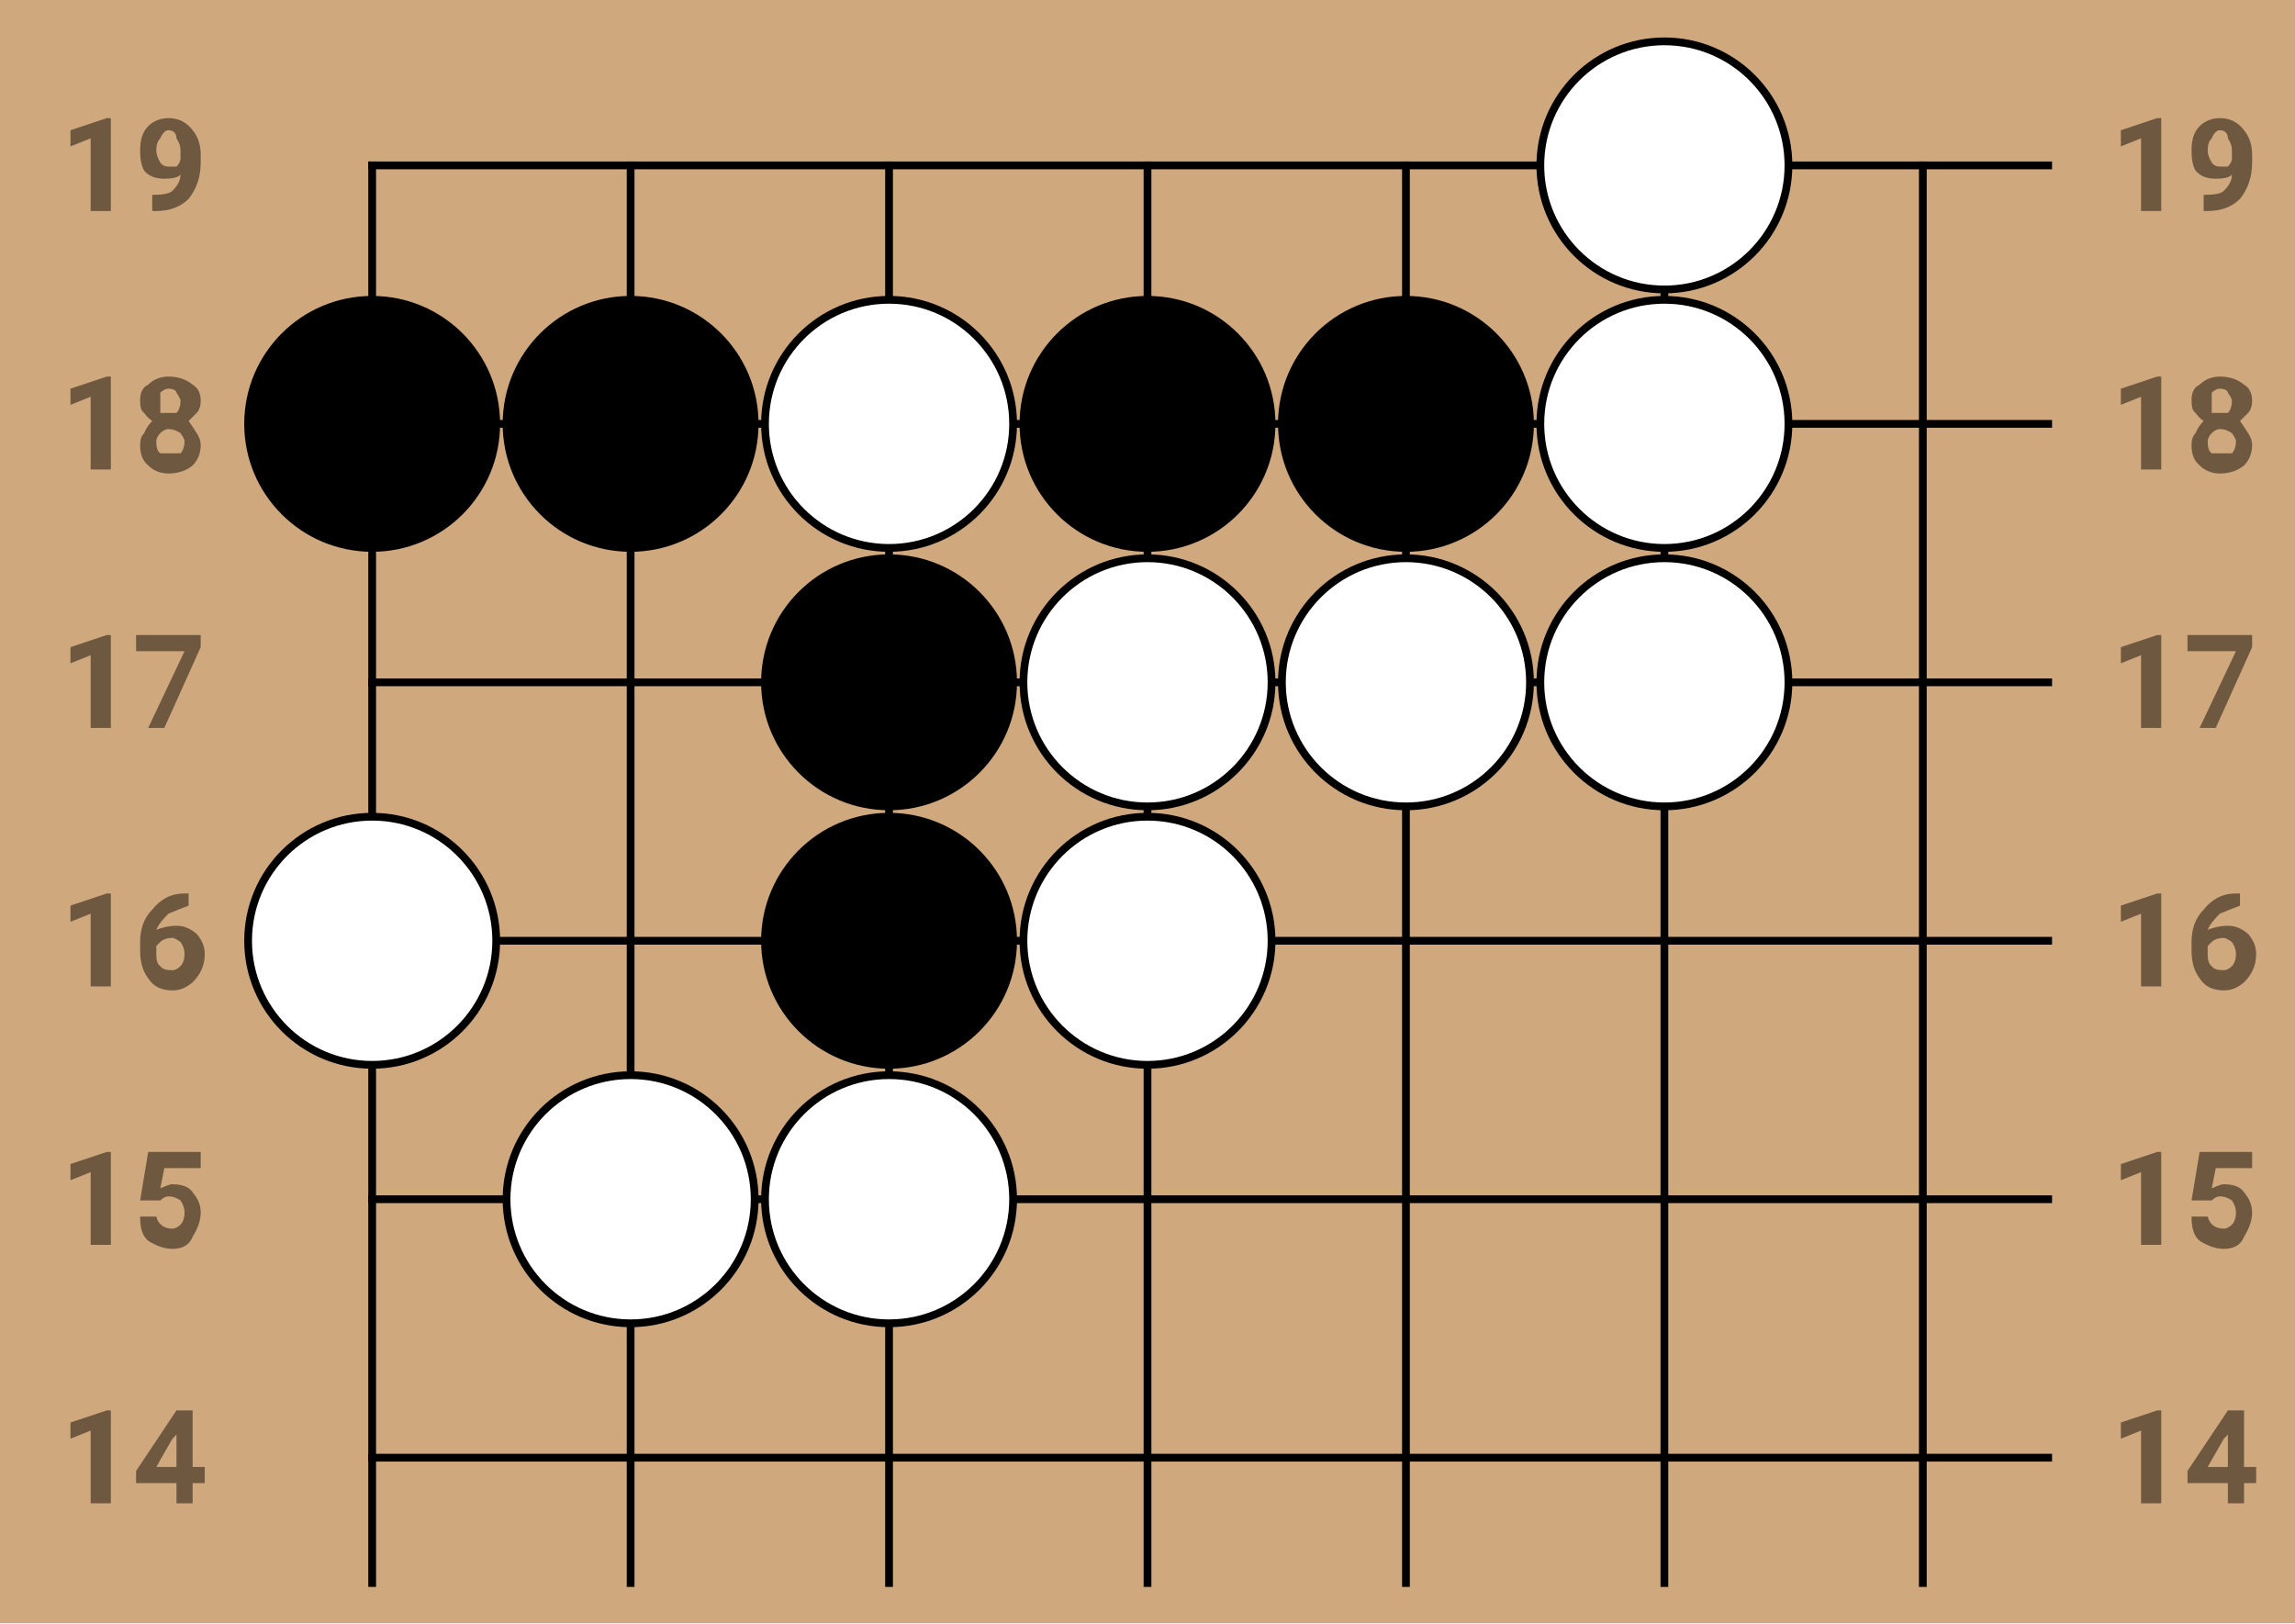
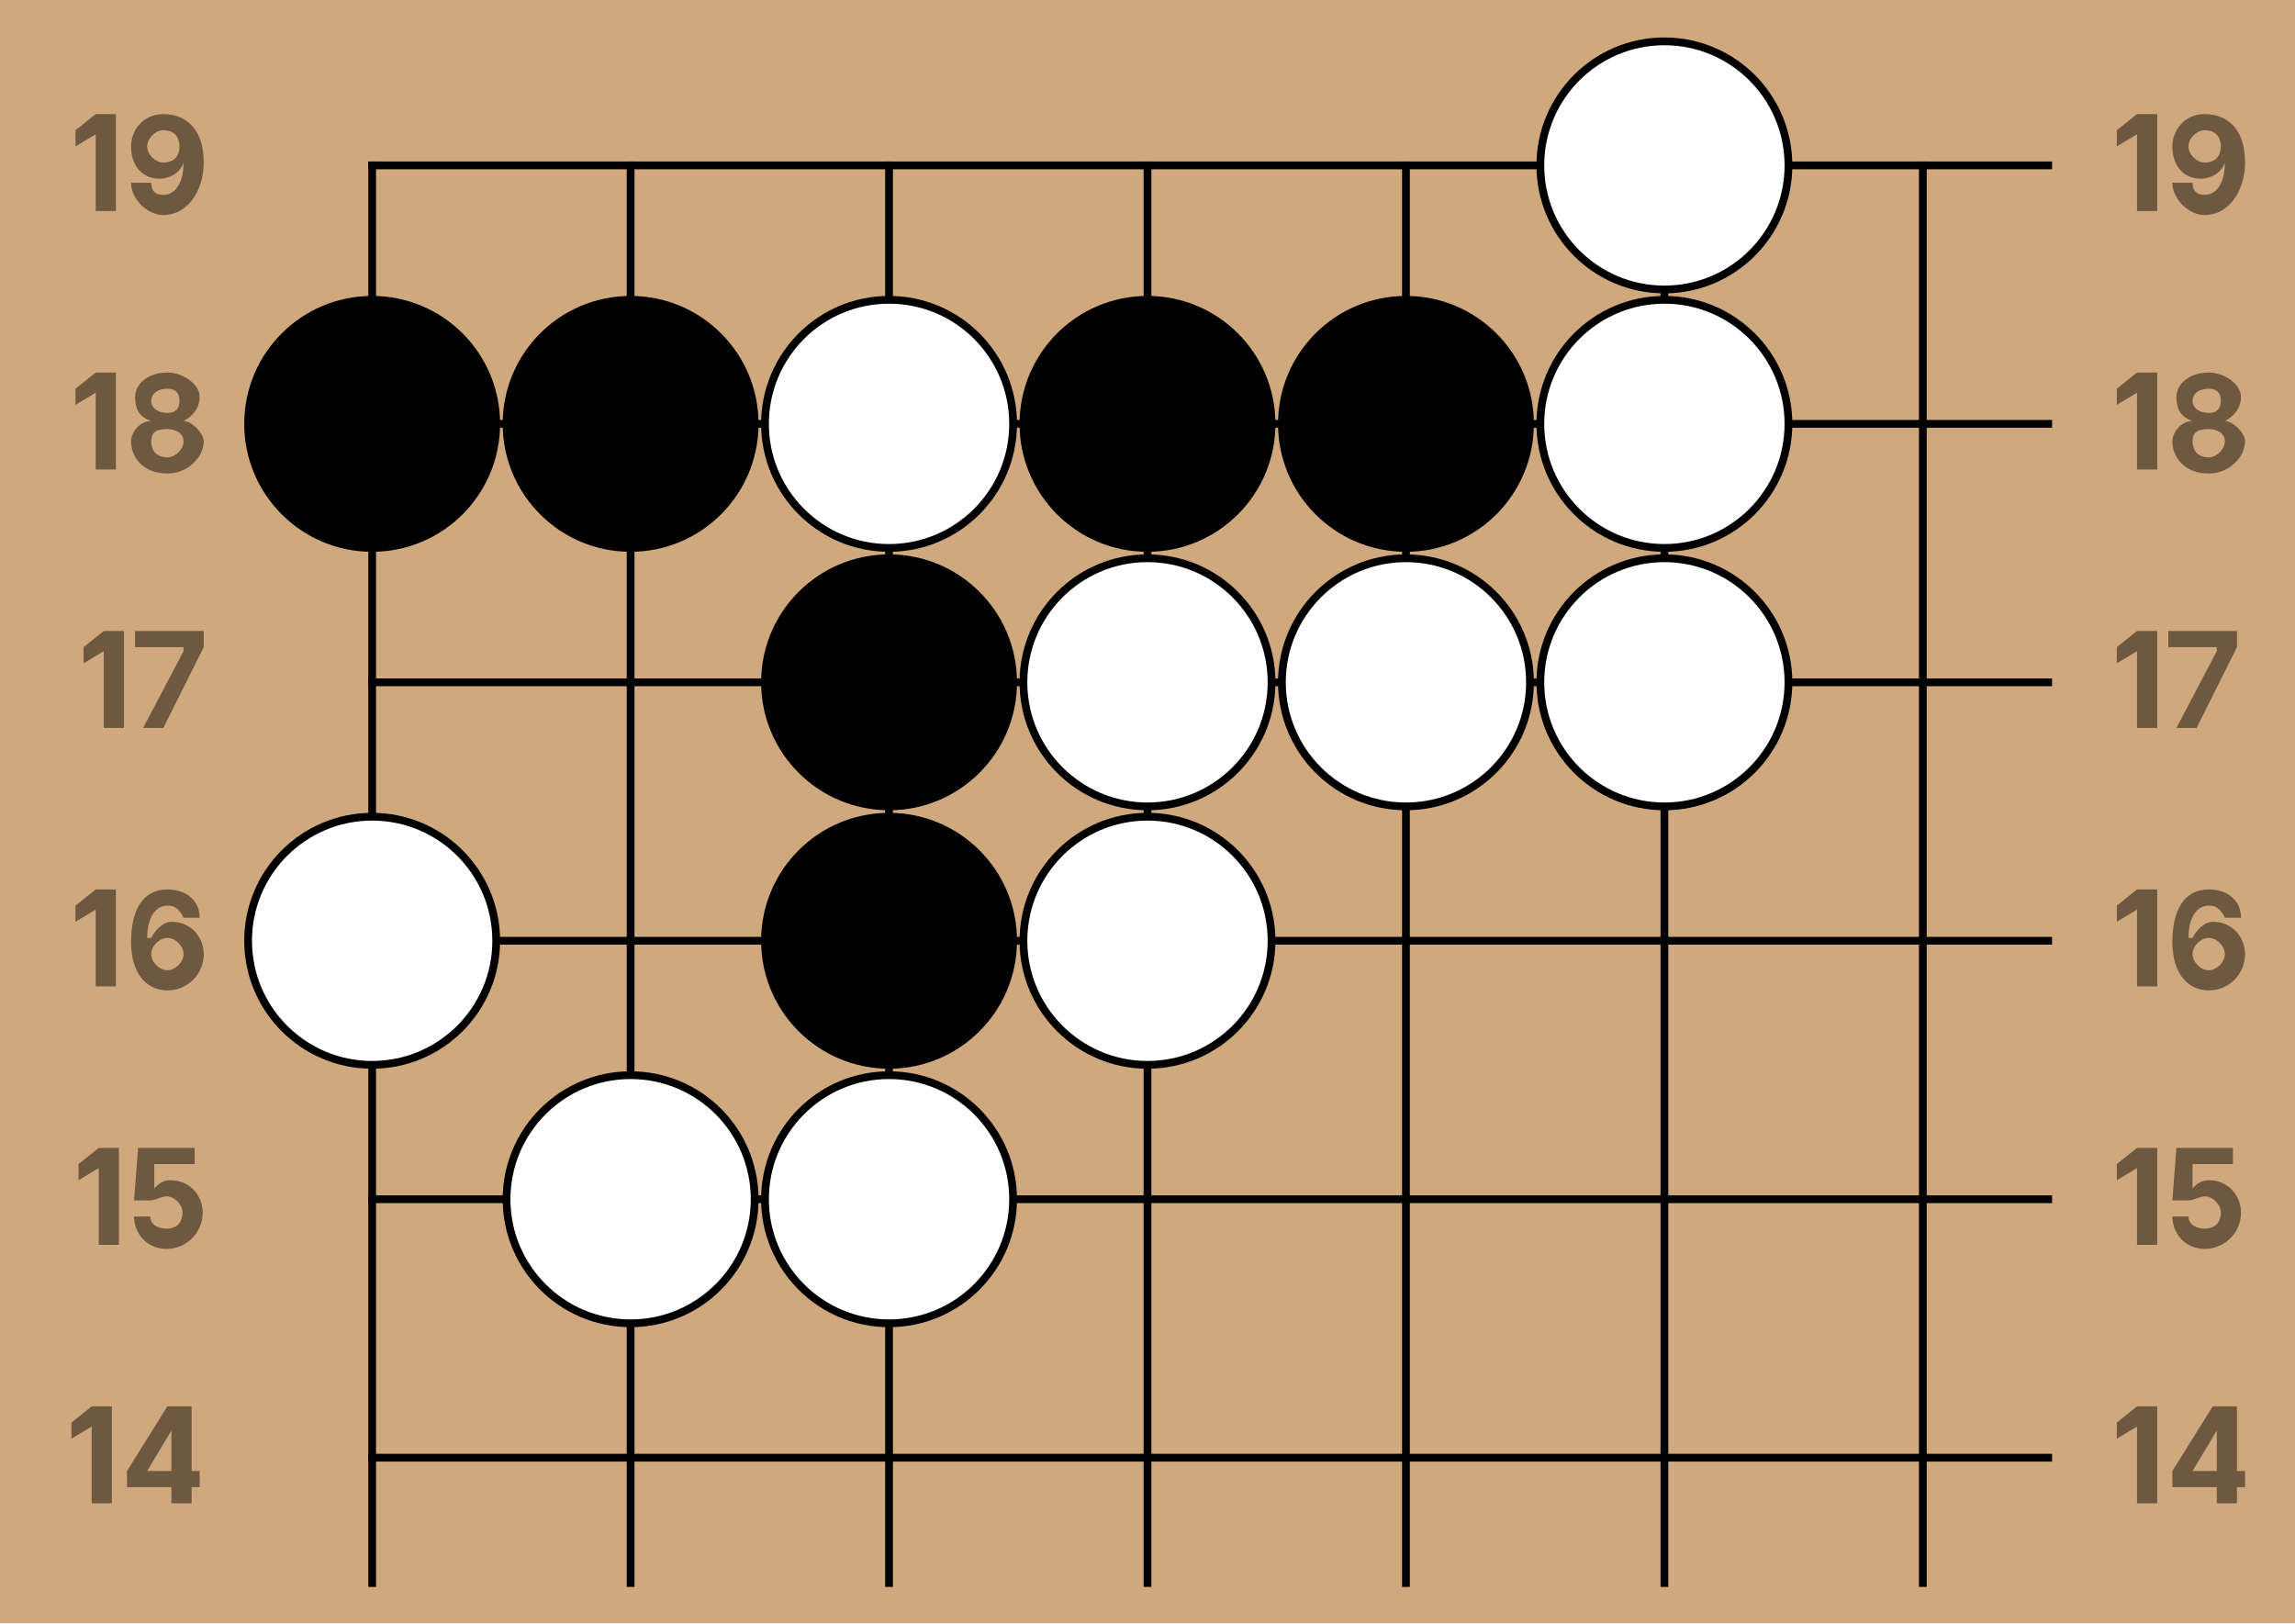
- <svg xmlns="http://www.w3.org/2000/svg" font-family="Roboto" font-size="0.5" font-weight="700" viewBox="0 0 800 565.766" width="800">
+ <svg xmlns="http://www.w3.org/2000/svg" font-family="Inter" font-size="0.5" font-weight="700" viewBox="0 0 800 565.766" width="800">
  <defs>
    <clipPath id="board-clip">
      <rect height="6" width="7" x="-0.5" y="-0.5" />
    </clipPath>
    <marker id="linehead" markerHeight="4" markerWidth="4" refX="2" refY="2">
      <circle cx="2" cy="2" r="2" />
    </marker>
    <marker id="arrowhead" markerHeight="5" markerWidth="7" orient="auto" refX="7" refY="2.5">
      <polygon points="0 0, 7 2.5, 0 5" />
    </marker>
  </defs>
  <rect fill="#cfa87e" height="100%" width="100%" x="0" y="0" />
  <g id="diagram" transform="scale(90.0901, 90.0901)">
    <g id="board-view" transform="translate(1.44, 0.64)">
      <g clip-path="url(#board-clip)" id="goban">
        <g id="lines" stroke="black" stroke-linecap="square" stroke-width="0.03">
          <line x1="0" x2="0" y1="0" y2="18" />
          <line x1="1" x2="1" y1="0" y2="18" />
          <line x1="2" x2="2" y1="0" y2="18" />
          <line x1="3" x2="3" y1="0" y2="18" />
          <line x1="4" x2="4" y1="0" y2="18" />
          <line x1="5" x2="5" y1="0" y2="18" />
          <line x1="6" x2="6" y1="0" y2="18" />
          <line x1="7" x2="7" y1="0" y2="18" />
          <line x1="8" x2="8" y1="0" y2="18" />
          <line x1="9" x2="9" y1="0" y2="18" />
          <line x1="10" x2="10" y1="0" y2="18" />
          <line x1="11" x2="11" y1="0" y2="18" />
          <line x1="12" x2="12" y1="0" y2="18" />
          <line x1="13" x2="13" y1="0" y2="18" />
          <line x1="14" x2="14" y1="0" y2="18" />
          <line x1="15" x2="15" y1="0" y2="18" />
          <line x1="16" x2="16" y1="0" y2="18" />
          <line x1="17" x2="17" y1="0" y2="18" />
          <line x1="18" x2="18" y1="0" y2="18" />
          <line x1="0" x2="18" y1="0" y2="0" />
          <line x1="0" x2="18" y1="1" y2="1" />
          <line x1="0" x2="18" y1="2" y2="2" />
          <line x1="0" x2="18" y1="3" y2="3" />
          <line x1="0" x2="18" y1="4" y2="4" />
          <line x1="0" x2="18" y1="5" y2="5" />
          <line x1="0" x2="18" y1="6" y2="6" />
          <line x1="0" x2="18" y1="7" y2="7" />
          <line x1="0" x2="18" y1="8" y2="8" />
          <line x1="0" x2="18" y1="9" y2="9" />
          <line x1="0" x2="18" y1="10" y2="10" />
          <line x1="0" x2="18" y1="11" y2="11" />
          <line x1="0" x2="18" y1="12" y2="12" />
          <line x1="0" x2="18" y1="13" y2="13" />
          <line x1="0" x2="18" y1="14" y2="14" />
          <line x1="0" x2="18" y1="15" y2="15" />
          <line x1="0" x2="18" y1="16" y2="16" />
          <line x1="0" x2="18" y1="17" y2="17" />
          <line x1="0" x2="18" y1="18" y2="18" />
          <g fill="black" id="hoshi" stroke="none">
            <circle cx="3" cy="3" r="0.09" />
            <circle cx="3" cy="9" r="0.09" />
            <circle cx="3" cy="15" r="0.09" />
            <circle cx="9" cy="3" r="0.09" />
            <circle cx="9" cy="9" r="0.09" />
            <circle cx="9" cy="15" r="0.09" />
            <circle cx="15" cy="3" r="0.09" />
            <circle cx="15" cy="9" r="0.09" />
            <circle cx="15" cy="15" r="0.09" />
          </g>
        </g>
        <g id="stones" stroke="none">
          <circle cx="5" cy="0" fill="white" r="0.48" stroke="black" stroke-width="0.03" />
          <circle cx="0" cy="1" fill="black" r="0.48" stroke="black" stroke-width="0.03" />
          <circle cx="1" cy="1" fill="black" r="0.48" stroke="black" stroke-width="0.03" />
          <circle cx="2" cy="1" fill="white" r="0.48" stroke="black" stroke-width="0.03" />
          <circle cx="3" cy="1" fill="black" r="0.48" stroke="black" stroke-width="0.03" />
          <circle cx="4" cy="1" fill="black" r="0.48" stroke="black" stroke-width="0.03" />
          <circle cx="5" cy="1" fill="white" r="0.48" stroke="black" stroke-width="0.03" />
          <circle cx="2" cy="2" fill="black" r="0.48" stroke="black" stroke-width="0.03" />
          <circle cx="3" cy="2" fill="white" r="0.48" stroke="black" stroke-width="0.03" />
          <circle cx="4" cy="2" fill="white" r="0.48" stroke="black" stroke-width="0.03" />
          <circle cx="5" cy="2" fill="white" r="0.48" stroke="black" stroke-width="0.03" />
          <circle cx="0" cy="3" fill="white" r="0.48" stroke="black" stroke-width="0.03" />
          <circle cx="2" cy="3" fill="black" r="0.48" stroke="black" stroke-width="0.03" />
          <circle cx="3" cy="3" fill="white" r="0.48" stroke="black" stroke-width="0.03" />
          <circle cx="1" cy="4" fill="white" r="0.48" stroke="black" stroke-width="0.03" />
          <circle cx="2" cy="4" fill="white" r="0.48" stroke="black" stroke-width="0.03" />
        </g>
        <g id="markup-marks" />
        <g id="markup-triangles" />
        <g id="markup-circles" />
        <g id="markup-squares" />
        <g id="markup-selected" />
        <g id="markup-dimmed" />
        <g id="markup-labels" />
        <g id="markup-lines" marker-end="url(#linehead)" marker-start="url(#linehead)" stroke="black" stroke-width="0.03" />
        <g id="markup-arrows" marker-end="url(#arrowhead)" stroke="black" stroke-width="0.03" />
      </g>
    </g>
    <g fill="#6e5840" id="board-labels" transform="translate(0.8, 0)">
      <g text-anchor="end">
        <text dy="0.35em" x="0" y="5.64">14</text>
        <text dy="0.35em" x="0" y="4.64">15</text>
        <text dy="0.35em" x="0" y="3.64">16</text>
        <text dy="0.35em" x="0" y="2.64">17</text>
        <text dy="0.35em" x="0" y="1.64">18</text>
        <text dy="0.35em" x="0" y="0.64">19</text>
      </g>
      <g text-anchor="start">
        <text dy="0.35em" x="7.36" y="5.64">14</text>
        <text dy="0.35em" x="7.36" y="4.64">15</text>
        <text dy="0.35em" x="7.36" y="3.64">16</text>
        <text dy="0.35em" x="7.36" y="2.64">17</text>
        <text dy="0.35em" x="7.36" y="1.64">18</text>
        <text dy="0.35em" x="7.36" y="0.64">19</text>
      </g>
    </g>
  </g>
</svg>
